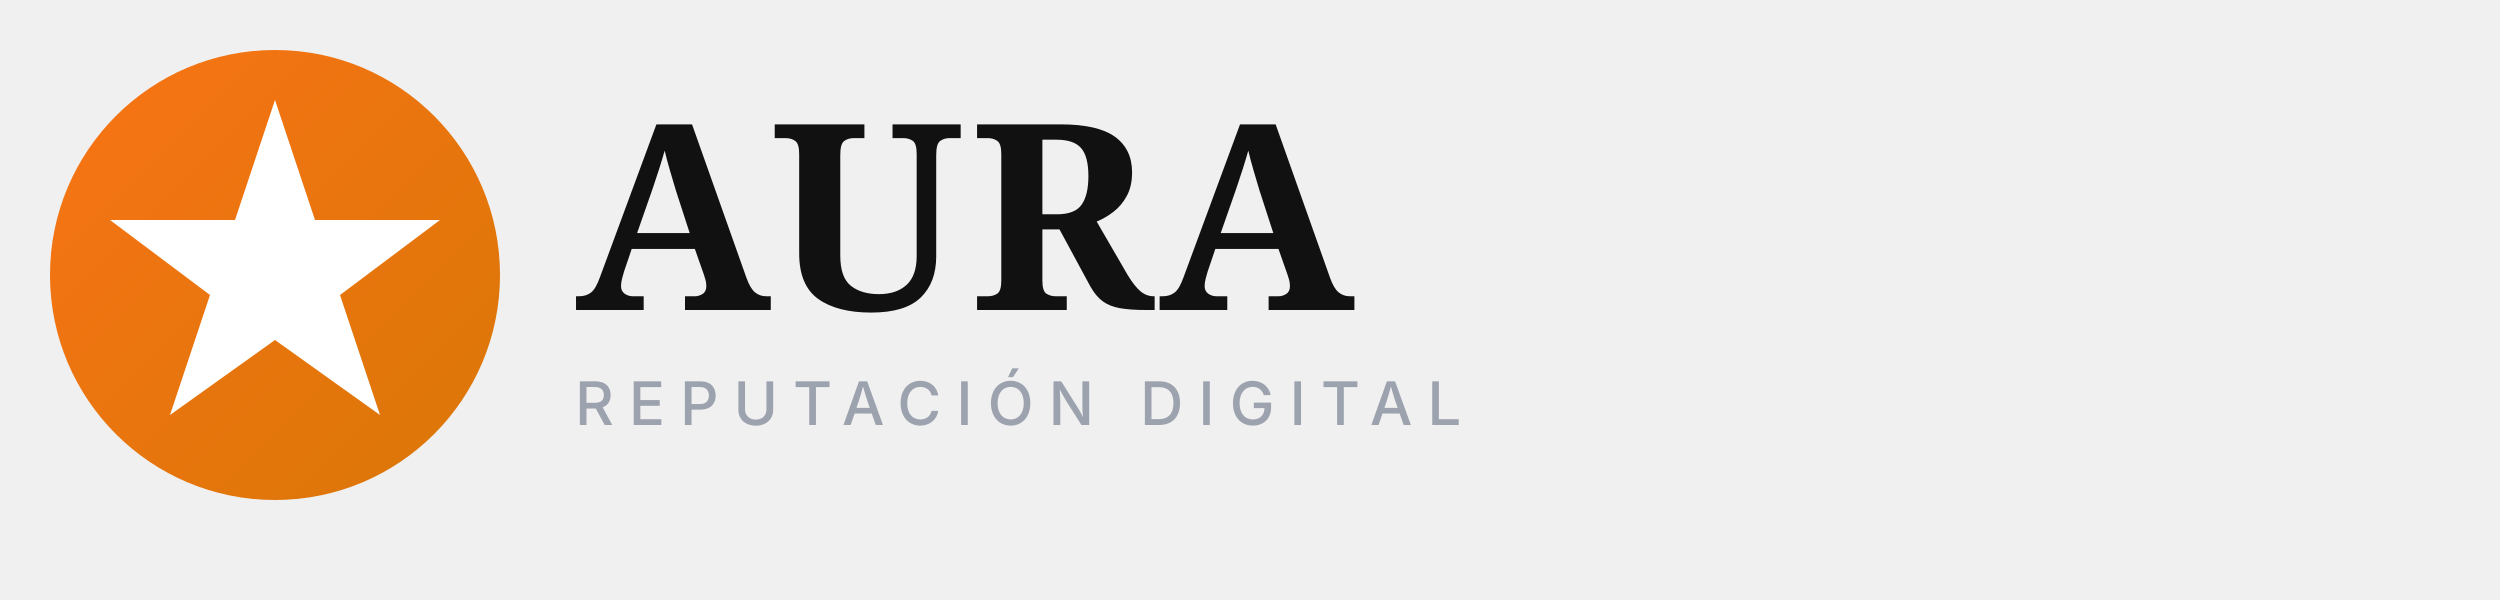
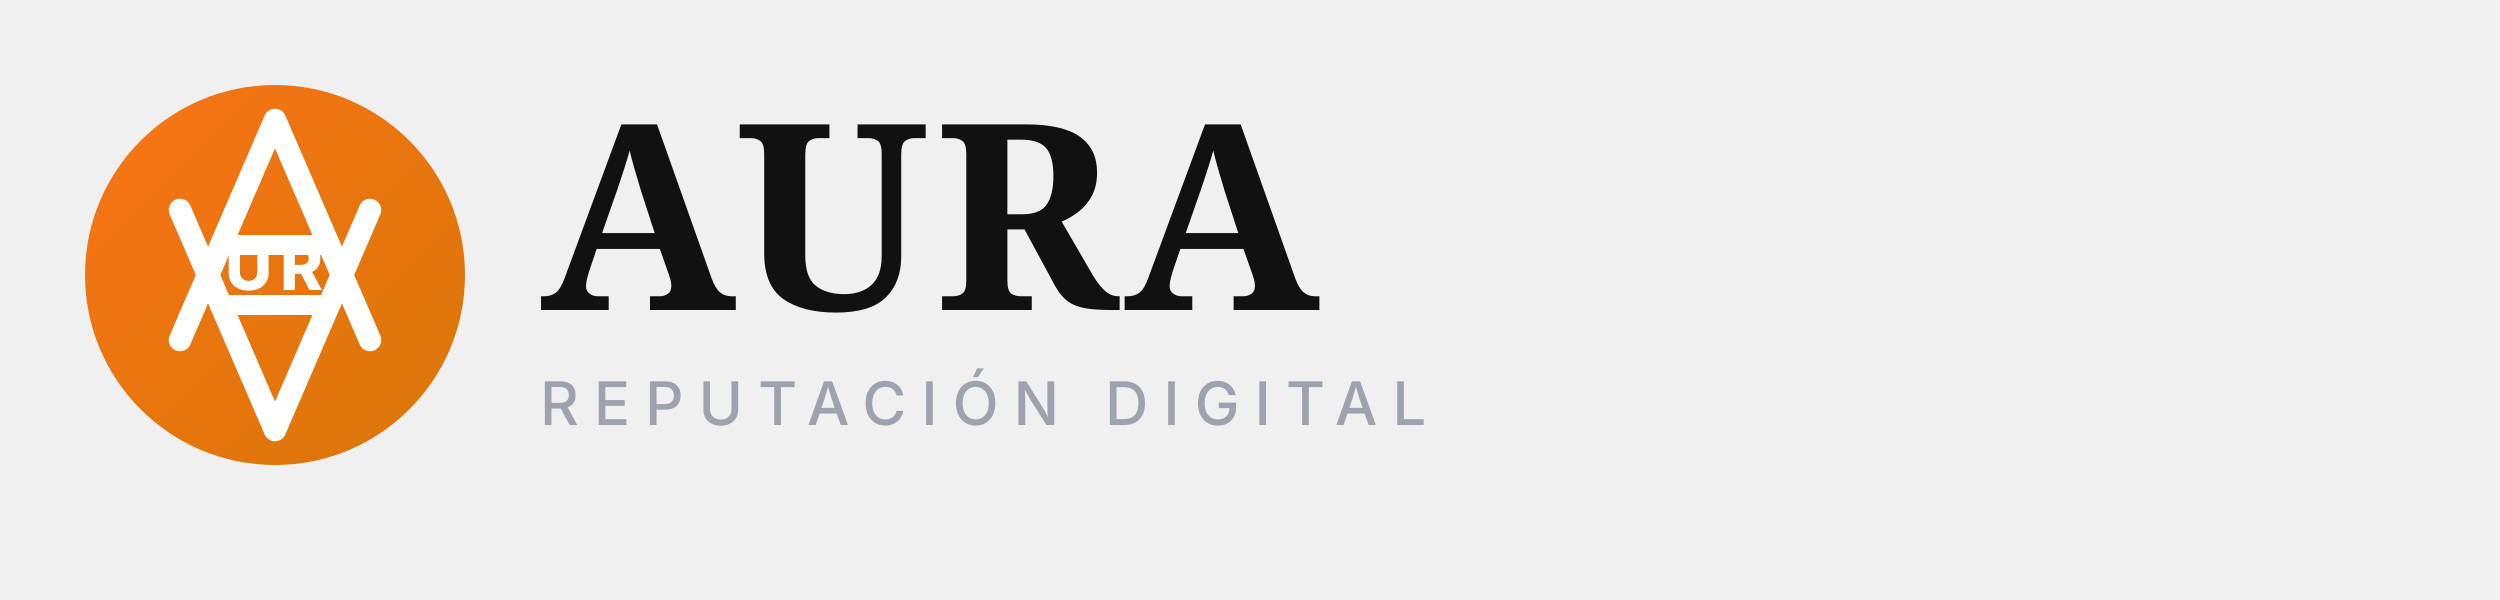
<svg xmlns="http://www.w3.org/2000/svg" viewBox="0 0 500 120" fill="none">
  <defs>
    <linearGradient id="sg" x1="0" y1="0" x2="1" y2="1">
      <stop offset="0%" stop-color="#f97316" />
      <stop offset="100%" stop-color="#d97706" />
    </linearGradient>
  </defs>
-   <circle cx="55" cy="55" r="45" fill="url(#sg)" />
-   <path d="M55 20 L63 44 L88 44 L68 59 L76 83 L55 68 L34 83 L42 59 L22 44 L47 44 Z" fill="white" />
-   <text x="115" y="62" font-family="'Playfair Display', Georgia, serif" font-size="52" font-weight="900" fill="#111" letter-spacing="1">AURA</text>
-   <text x="115" y="85" font-family="Inter, Arial, sans-serif" font-size="12" fill="#9ca3af" letter-spacing="3" font-weight="500">REPUTACIÓN DIGITAL</text>
+   <circle cx="55" cy="55" r="38" fill="url(#sg)" />
+   <path d="M36 68 L55 24 L74 68" stroke="white" stroke-width="4.5" stroke-linecap="round" stroke-linejoin="round" />
+   <path d="M44 49 L66 49" stroke="white" stroke-width="4" stroke-linecap="round" />
+   <path d="M36 42 L55 86 L74 42" stroke="white" stroke-width="4.5" stroke-linecap="round" stroke-linejoin="round" />
+   <path d="M44 61 L66 61" stroke="white" stroke-width="4" stroke-linecap="round" />
+   <text x="45" y="58" font-family="Inter, Arial, sans-serif" font-size="13" font-weight="800" fill="white">U</text>
+   <text x="56" y="58" font-family="Inter, Arial, sans-serif" font-size="13" font-weight="800" fill="white">R</text>
+   <text x="108" y="62" font-family="'Playfair Display', Georgia, serif" font-size="52" font-weight="900" fill="#111" letter-spacing="1">AURA</text>
+   <text x="108" y="85" font-family="Inter, Arial, sans-serif" font-size="12" fill="#9ca3af" letter-spacing="3" font-weight="500">REPUTACIÓN DIGITAL</text>
</svg>
